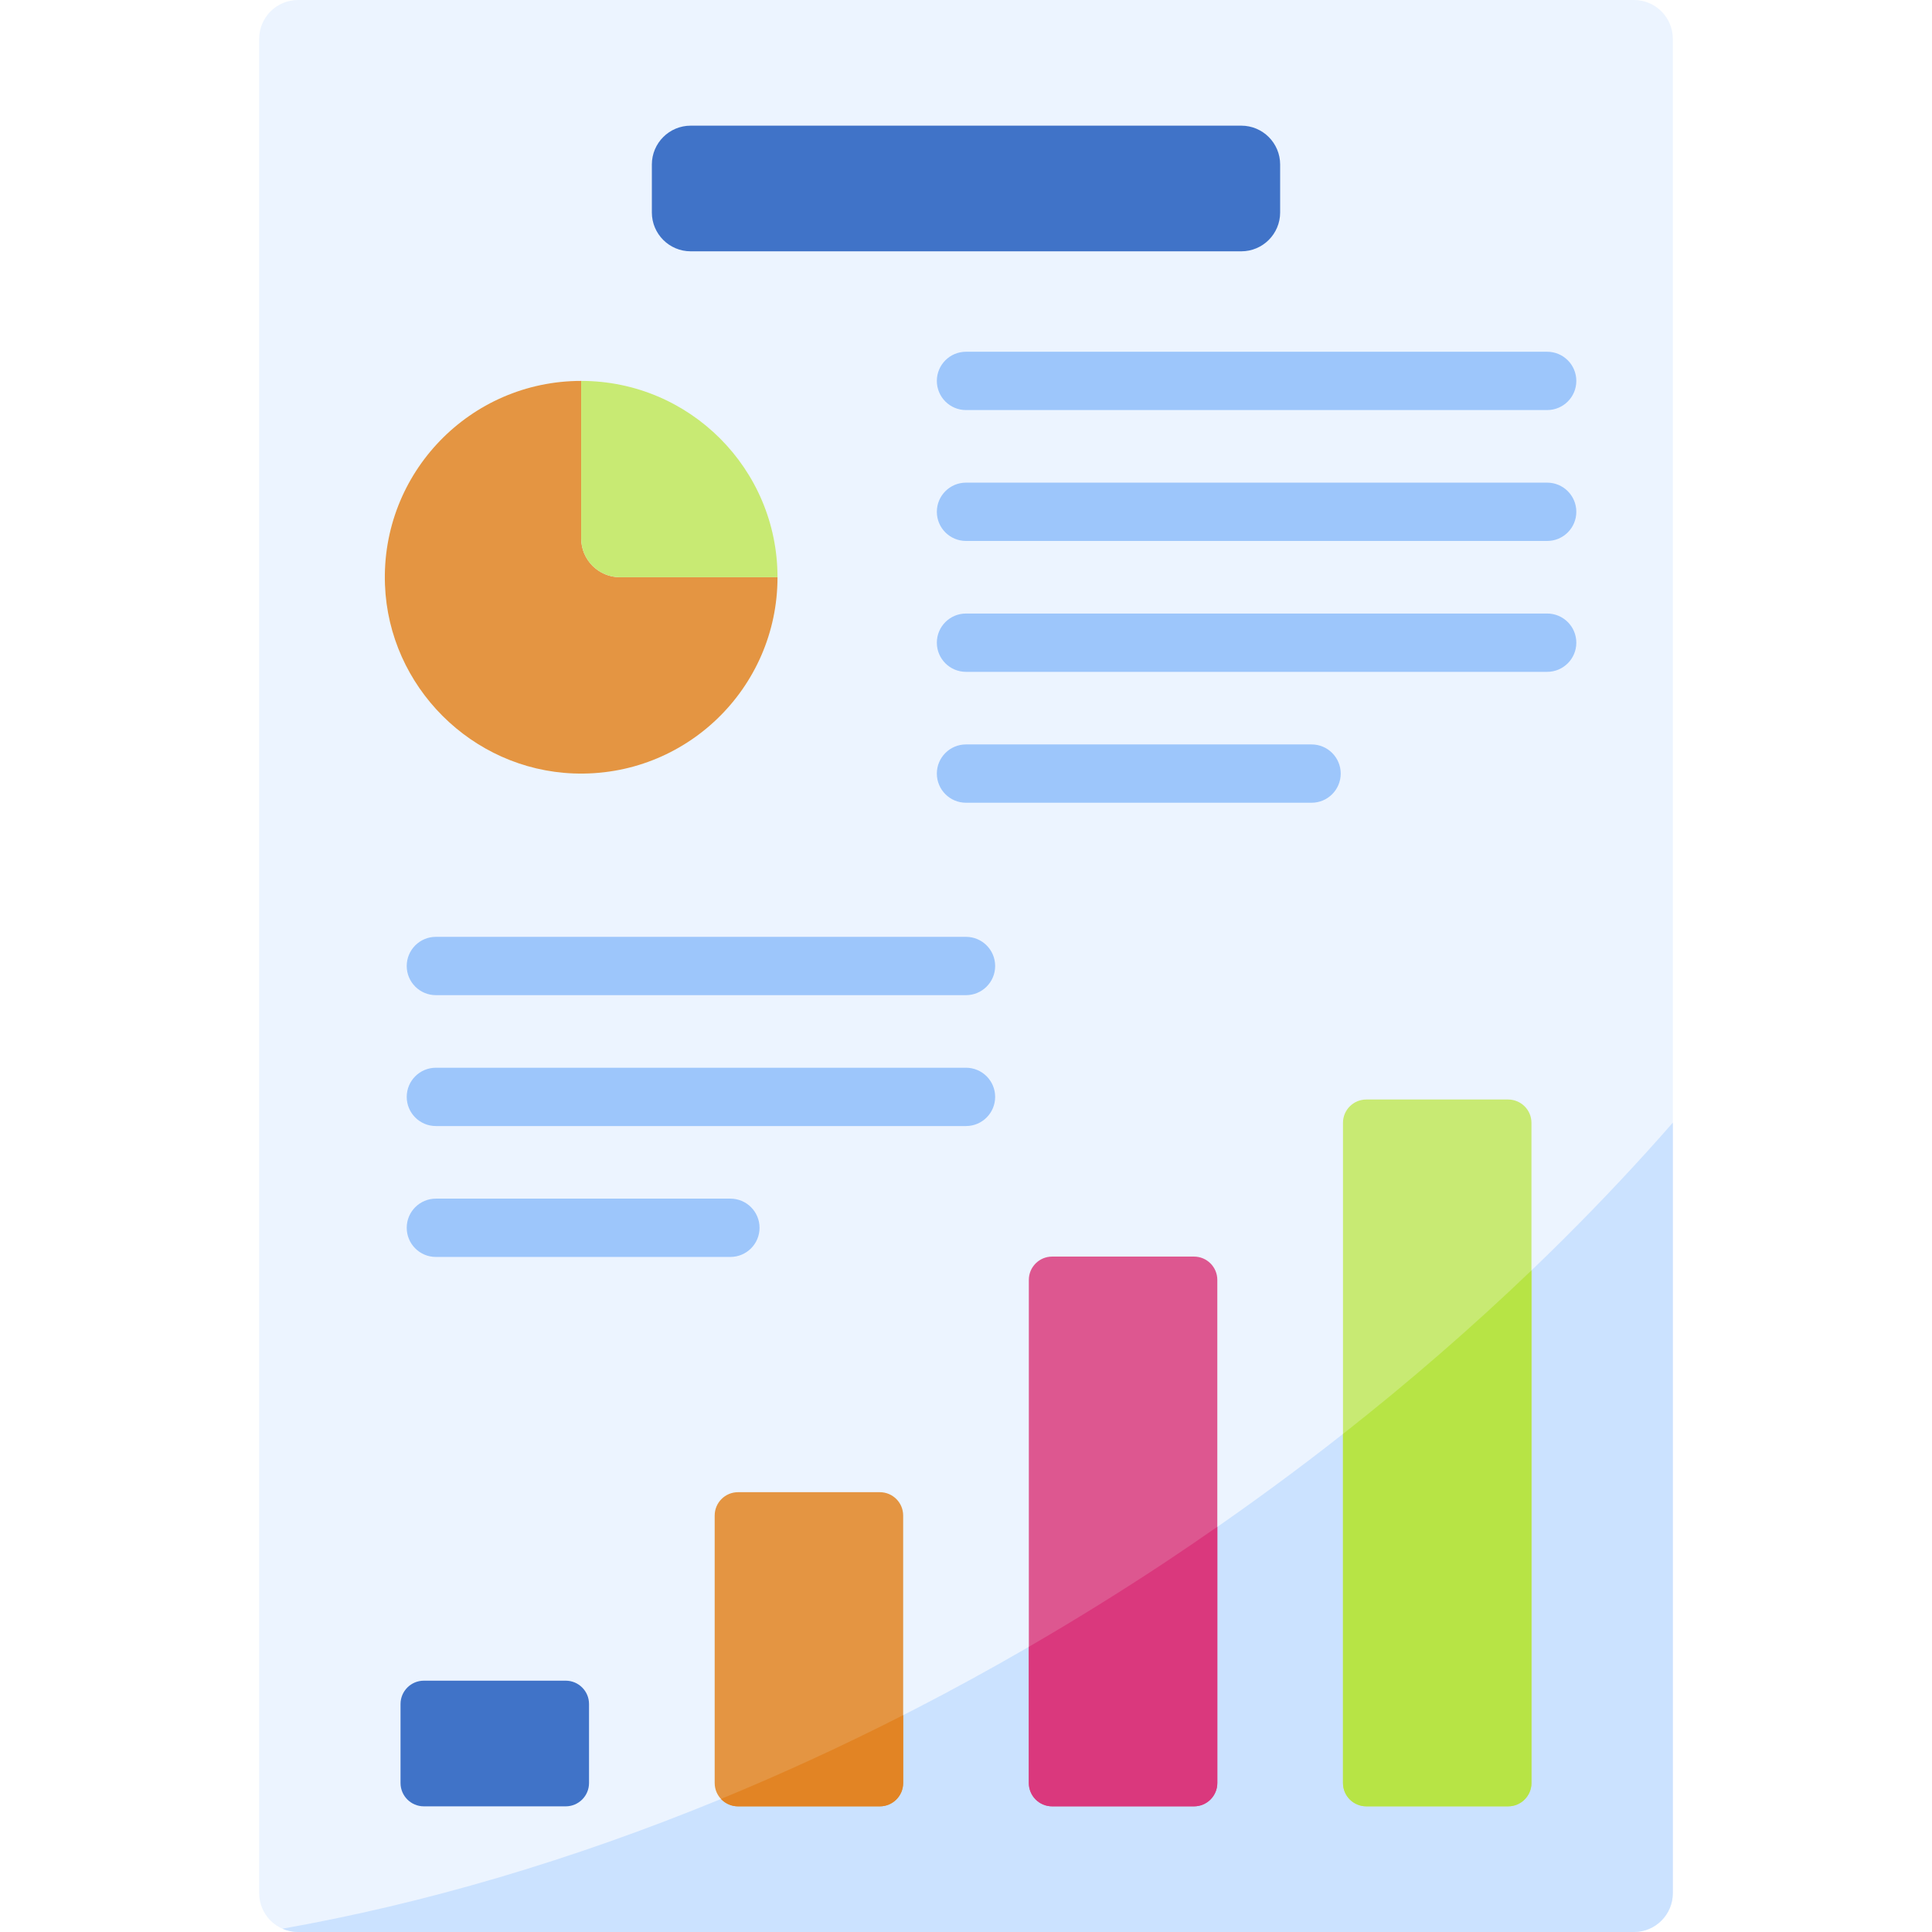
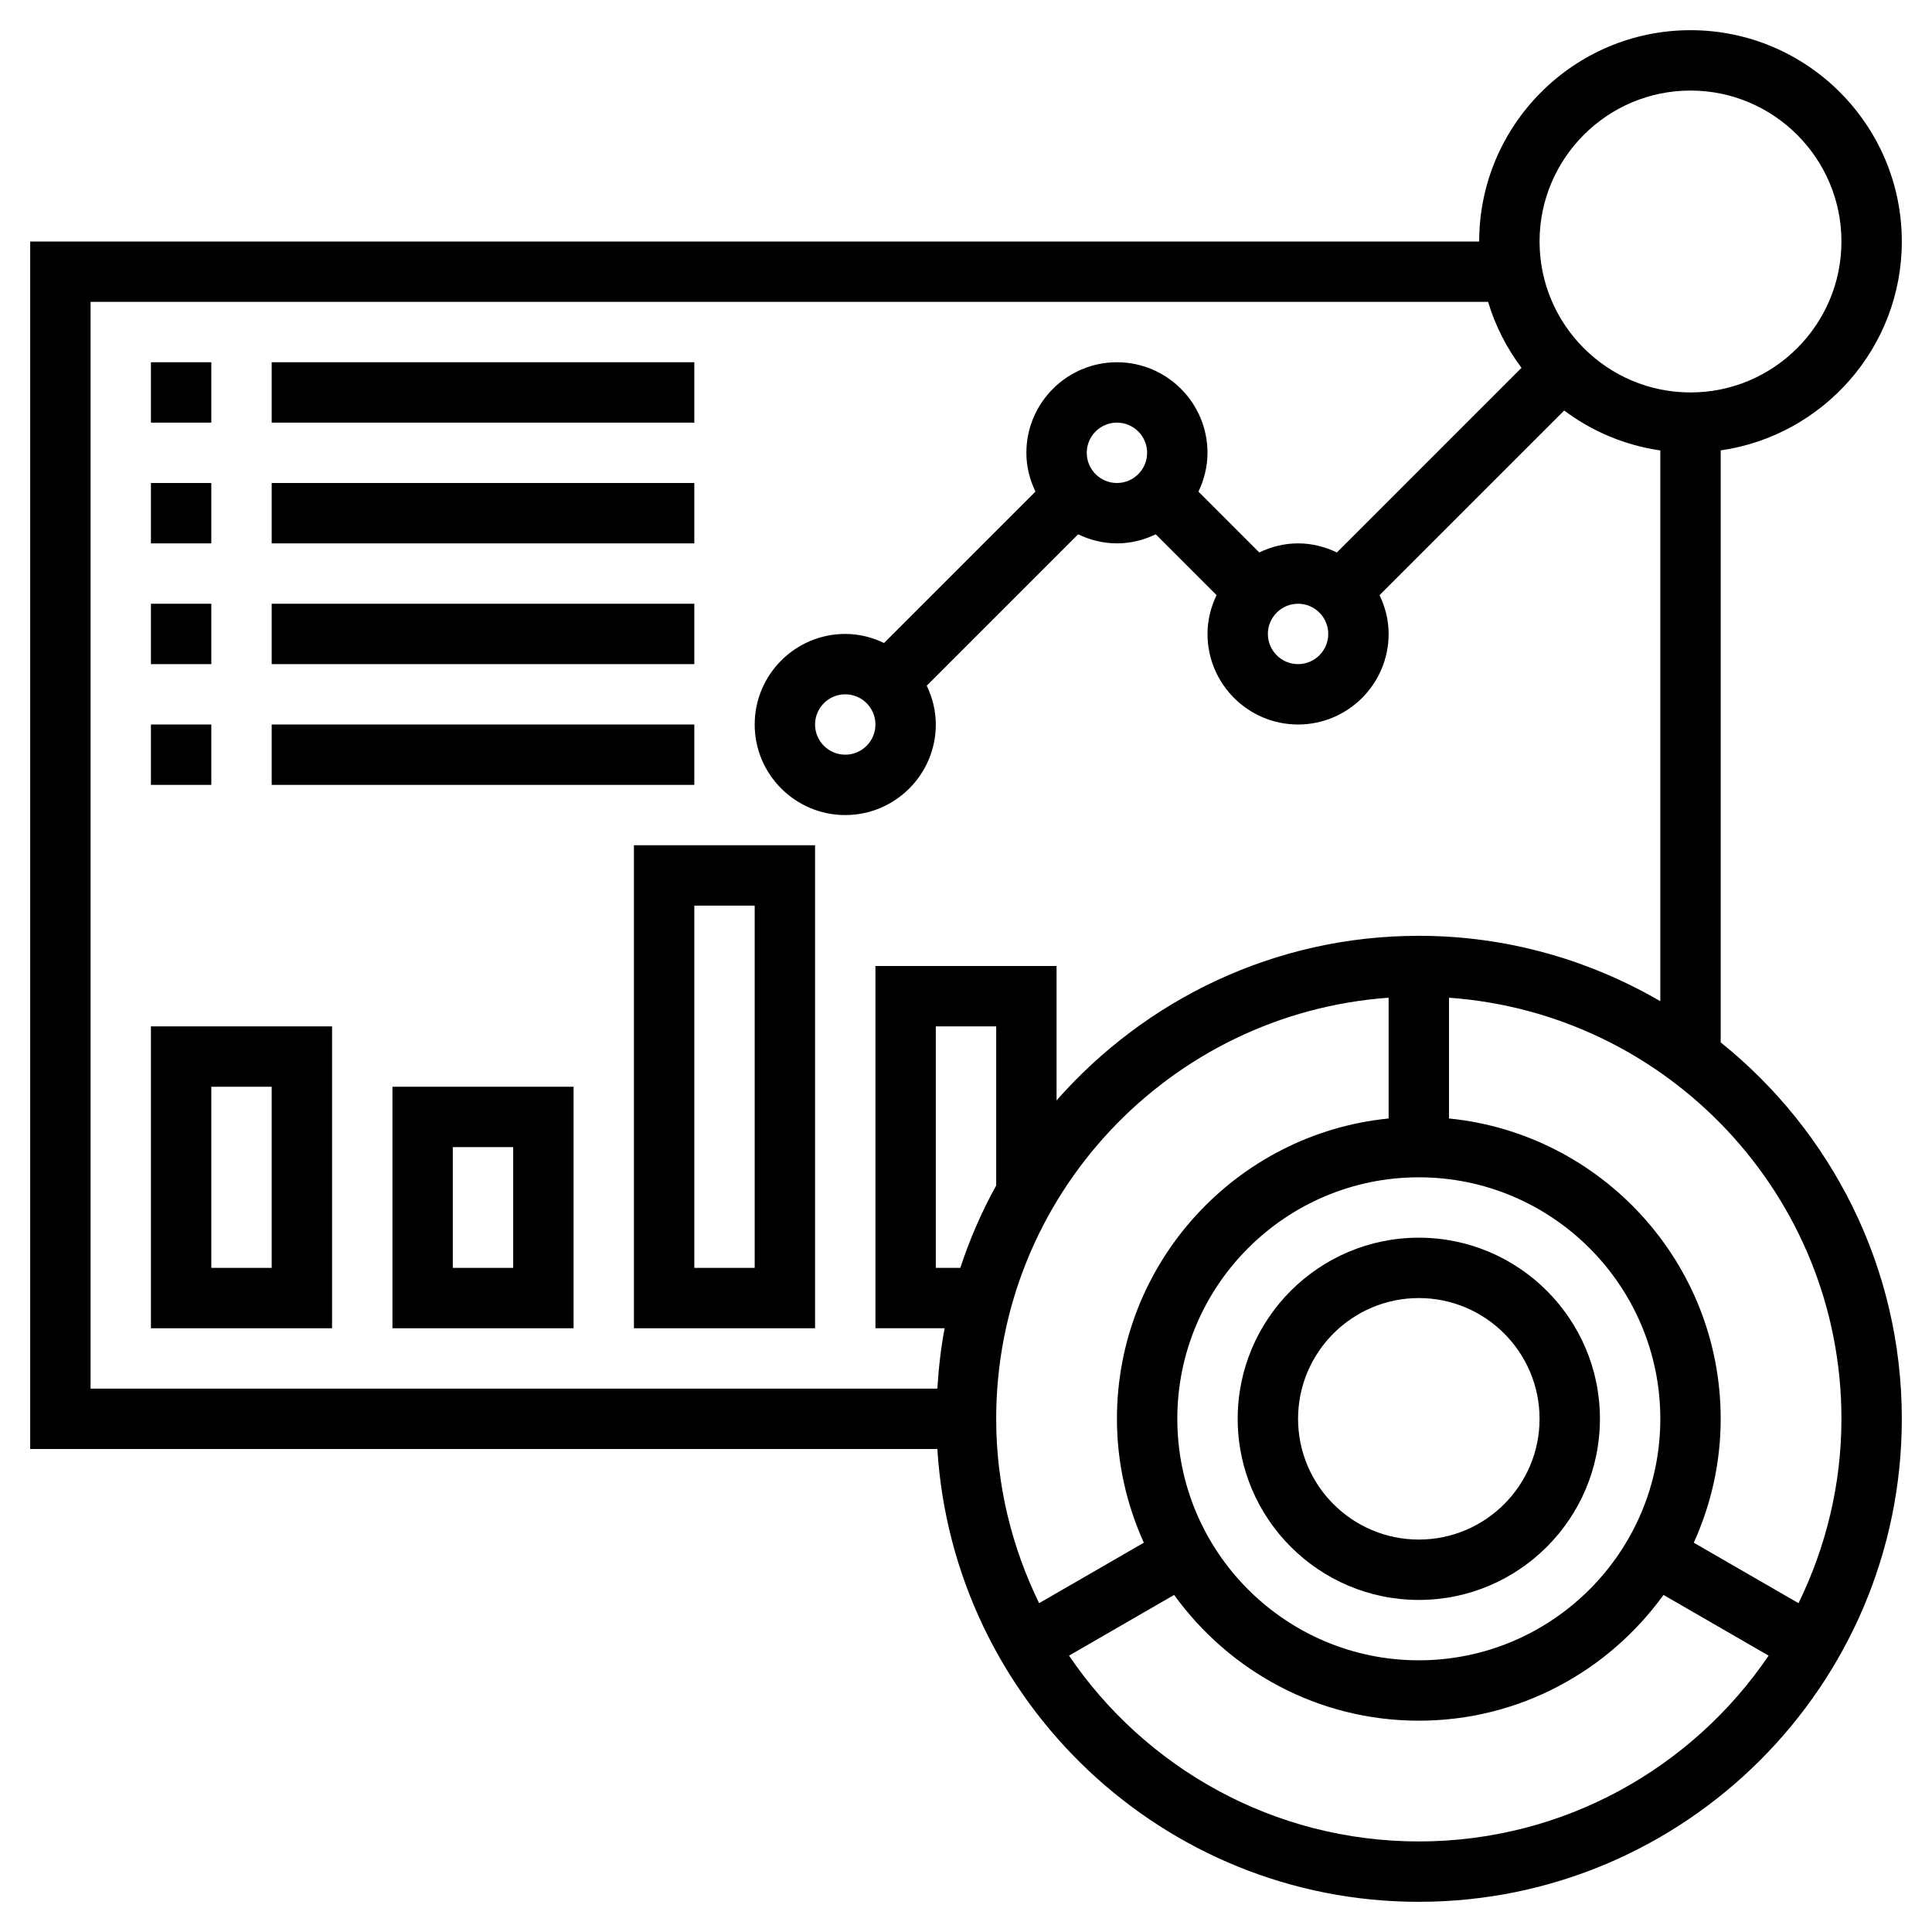
- <svg xmlns="http://www.w3.org/2000/svg" id="Capa_1" enable-background="new 0 0 512 512" height="50" viewBox="0 0 512 512" width="50">
+ <svg xmlns="http://www.w3.org/2000/svg" id="Layer_5" enable-background="new 0 0 64 64" height="512" viewBox="0 0 64 64" width="512">
  <g>
-     <g>
-       <path d="m433.015 512h-354.03c-5.69 0-10.302-4.612-10.302-10.302v-491.396c0-5.69 4.612-10.302 10.302-10.302h354.031c5.69 0 10.302 4.612 10.302 10.302v491.396c-.001 5.69-4.613 10.302-10.303 10.302z" fill="#ecf4ff" />
-     </g>
-     <g>
-       <path d="m78.985 512h354.031c5.689 0 10.302-4.612 10.302-10.302v-204.178c-36.641 41.866-81.95 81.689-134.48 116.464-77.594 51.367-159.168 83.911-233.995 97.143 1.268.558 2.667.873 4.142.873z" fill="#cbe2ff" />
-     </g>
-     <g>
-       <g>
-         <path d="m154.016 142.674v-41.731c-29.41 0-53.12 24.399-51.994 54.06 1.024 26.968 22.999 48.943 49.967 49.967 29.66 1.126 54.06-22.584 54.06-51.994h-41.731c-5.69 0-10.302-4.613-10.302-10.302z" fill="#e49542" />
-       </g>
-       <g>
-         <path d="m154.016 100.943v41.731c0 5.69 4.612 10.302 10.302 10.302h41.731c0-28.737-23.296-52.033-52.033-52.033z" fill="#c8ea73" />
-       </g>
-     </g>
-     <g>
-       <path d="m172.748 43.603v12.697c0 5.69 4.612 10.302 10.302 10.302h145.9c5.69 0 10.302-4.612 10.302-10.302v-12.697c0-5.69-4.612-10.302-10.302-10.302h-145.9c-5.69 0-10.302 4.612-10.302 10.302z" fill="#4073c8" />
-     </g>
-     <g>
-       <g>
-         <path d="m106.146 451.579v20.939c0 3.414 2.767 6.181 6.181 6.181h37.589c3.414 0 6.181-2.767 6.181-6.181v-20.939c0-3.414-2.767-6.181-6.181-6.181h-37.589c-3.413 0-6.181 2.768-6.181 6.181z" fill="#4073c8" />
-       </g>
-       <g>
-         <path d="m189.398 401.628v70.89c0 3.414 2.767 6.181 6.181 6.181h37.589c3.414 0 6.181-2.767 6.181-6.181v-70.89c0-3.414-2.767-6.181-6.181-6.181h-37.589c-3.413 0-6.181 2.768-6.181 6.181z" fill="#e49542" />
-       </g>
-       <g>
-         <path d="m195.579 478.699h37.589c3.414 0 6.181-2.767 6.181-6.181v-17.984c-16.091 8.19-32.213 15.588-48.281 22.201 1.129 1.206 2.73 1.964 4.511 1.964z" fill="#e28424" />
-       </g>
-       <g>
-         <path d="m272.65 339.189v133.329c0 3.414 2.767 6.181 6.181 6.181h37.589c3.414 0 6.181-2.767 6.181-6.181v-133.329c0-3.414-2.767-6.181-6.181-6.181h-37.589c-3.413 0-6.181 2.767-6.181 6.181z" fill="#dd5790" />
-       </g>
-       <g>
-         <path d="m322.602 404.614c-4.538 3.157-9.113 6.29-13.765 9.369-11.98 7.931-24.056 15.405-36.186 22.437v36.098c0 3.414 2.767 6.181 6.181 6.181h37.589c3.414 0 6.181-2.767 6.181-6.181z" fill="#da387d" />
-       </g>
-       <g>
-         <path d="m355.902 297.563v174.955c0 3.414 2.767 6.181 6.181 6.181h37.589c3.414 0 6.181-2.767 6.181-6.181v-174.955c0-3.414-2.767-6.181-6.181-6.181h-37.589c-3.413 0-6.181 2.767-6.181 6.181z" fill="#c8ea73" />
-       </g>
-       <g>
-         <path d="m405.854 336.662c-15.552 14.911-32.222 29.413-49.951 43.349v92.506c0 3.414 2.767 6.181 6.181 6.181h37.589c3.414 0 6.181-2.767 6.181-6.181z" fill="#b7e445" />
-       </g>
-     </g>
-     <g>
-       <path d="m410.016 108.67h-154.016c-4.268 0-7.726-3.459-7.726-7.726s3.459-7.726 7.726-7.726h154.016c4.268 0 7.726 3.459 7.726 7.726 0 4.266-3.458 7.726-7.726 7.726z" fill="#9dc6fb" />
-     </g>
-     <g>
-       <path d="m410.016 143.358h-154.016c-4.268 0-7.726-3.459-7.726-7.726s3.459-7.726 7.726-7.726h154.016c4.268 0 7.726 3.459 7.726 7.726s-3.458 7.726-7.726 7.726z" fill="#9dc6fb" />
-     </g>
-     <g>
-       <path d="m410.016 178.046h-154.016c-4.268 0-7.726-3.459-7.726-7.726s3.459-7.726 7.726-7.726h154.016c4.268 0 7.726 3.459 7.726 7.726s-3.458 7.726-7.726 7.726z" fill="#9dc6fb" />
-     </g>
-     <g>
-       <path d="m347.577 212.734h-91.577c-4.268 0-7.726-3.459-7.726-7.726s3.459-7.726 7.726-7.726h91.577c4.268 0 7.726 3.459 7.726 7.726.001 4.267-3.458 7.726-7.726 7.726z" fill="#9dc6fb" />
-     </g>
-     <g>
-       <g>
-         <path d="m256 263.726h-140.488c-4.268 0-7.726-3.459-7.726-7.726s3.459-7.726 7.726-7.726h140.488c4.268 0 7.726 3.459 7.726 7.726s-3.458 7.726-7.726 7.726z" fill="#9dc6fb" />
-       </g>
-       <g>
-         <path d="m256 298.414h-140.488c-4.268 0-7.726-3.459-7.726-7.726s3.459-7.726 7.726-7.726h140.488c4.268 0 7.726 3.459 7.726 7.726s-3.458 7.726-7.726 7.726z" fill="#9dc6fb" />
-       </g>
-       <g>
-         <path d="m193.561 333.103h-78.049c-4.268 0-7.726-3.459-7.726-7.726s3.459-7.726 7.726-7.726h78.049c4.268 0 7.726 3.459 7.726 7.726.001 4.267-3.458 7.726-7.726 7.726z" fill="#9dc6fb" />
-       </g>
-     </g>
+     <path d="m57 34.53v-19.61c3.387-.488 6-3.401 6-6.92 0-3.859-3.14-7-7-7s-7 3.141-7 7h-48v40h30.051c.52 8.356 7.465 15 15.949 15 8.822 0 16-7.178 16-16 0-5.039-2.347-9.535-6-12.47zm-1-31.53c2.757 0 5 2.243 5 5s-2.243 5-5 5-5-2.243-5-5 2.243-5 5-5zm-53 7h46.295c.239.798.619 1.533 1.107 2.185l-6.116 6.116c-.392-.188-.824-.301-1.286-.301s-.894.113-1.285.301l-2.015-2.015c.187-.392.3-.824.3-1.286 0-1.654-1.346-3-3-3s-3 1.346-3 3c0 .462.113.894.301 1.285l-5.015 5.015c-.392-.187-.824-.3-1.286-.3-1.654 0-3 1.346-3 3s1.346 3 3 3 3-1.346 3-3c0-.462-.113-.894-.301-1.285l5.015-5.015c.392.187.824.3 1.286.3s.894-.113 1.285-.301l2.015 2.015c-.187.392-.3.824-.3 1.286 0 1.654 1.346 3 3 3s3-1.346 3-3c0-.462-.113-.894-.301-1.285l6.117-6.116c.915.686 2.001 1.151 3.184 1.322v18.245c-2.357-1.369-5.084-2.166-8-2.166-4.78 0-9.066 2.118-12 5.453v-4.453h-6v12h2.292c-.124.653-.199 1.322-.241 2h-28.051zm40 10c.551 0 1 .448 1 1s-.449 1-1 1-1-.448-1-1 .449-1 1-1zm-7-5c0-.552.449-1 1-1s1 .448 1 1-.449 1-1 1-1-.448-1-1zm-7 9c0 .552-.449 1-1 1s-1-.448-1-1 .449-1 1-1 1 .448 1 1zm18 31c-4.411 0-8-3.589-8-8s3.589-8 8-8 8 3.589 8 8-3.589 8-8 8zm-14-15.729c-.479.864-.875 1.777-1.189 2.729h-.811v-8h2zm13-6.22v4c-5.046.504-9 4.773-9 9.949 0 1.463.324 2.85.891 4.104l-3.469 2.003c-.902-1.848-1.422-3.916-1.422-6.107 0-7.382 5.747-13.433 13-13.949zm1 27.949c-4.814 0-9.068-2.443-11.588-6.155l3.483-2.011c1.818 2.518 4.769 4.166 8.105 4.166s6.287-1.648 8.105-4.166l3.483 2.011c-2.52 3.712-6.774 6.155-11.588 6.155zm12.578-7.893-3.469-2.003c.567-1.254.891-2.641.891-4.104 0-5.176-3.954-9.446-9-9.949v-4c7.253.516 13 6.567 13 13.949 0 2.191-.52 4.259-1.422 6.107z" />
+     <path d="m47 41c-3.309 0-6 2.691-6 6s2.691 6 6 6 6-2.691 6-6-2.691-6-6-6zm0 10c-2.206 0-4-1.794-4-4s1.794-4 4-4 4 1.794 4 4-1.794 4-4 4z" />
+     <path d="m5 12h2v2h-2z" />
+     <path d="m9 12h14v2h-14z" />
+     <path d="m5 16h2v2h-2z" />
+     <path d="m9 16h14v2h-14z" />
+     <path d="m5 20h2v2h-2z" />
+     <path d="m9 20h14v2h-14z" />
+     <path d="m5 24h2v2h-2z" />
+     <path d="m9 24h14v2h-14z" />
+     <path d="m5 44h6v-10h-6zm2-8h2v6h-2z" />
+     <path d="m13 44h6v-8h-6zm2-6h2v4h-2z" />
+     <path d="m21 44h6v-16h-6zm2-14h2v12h-2z" />
  </g>
</svg>
